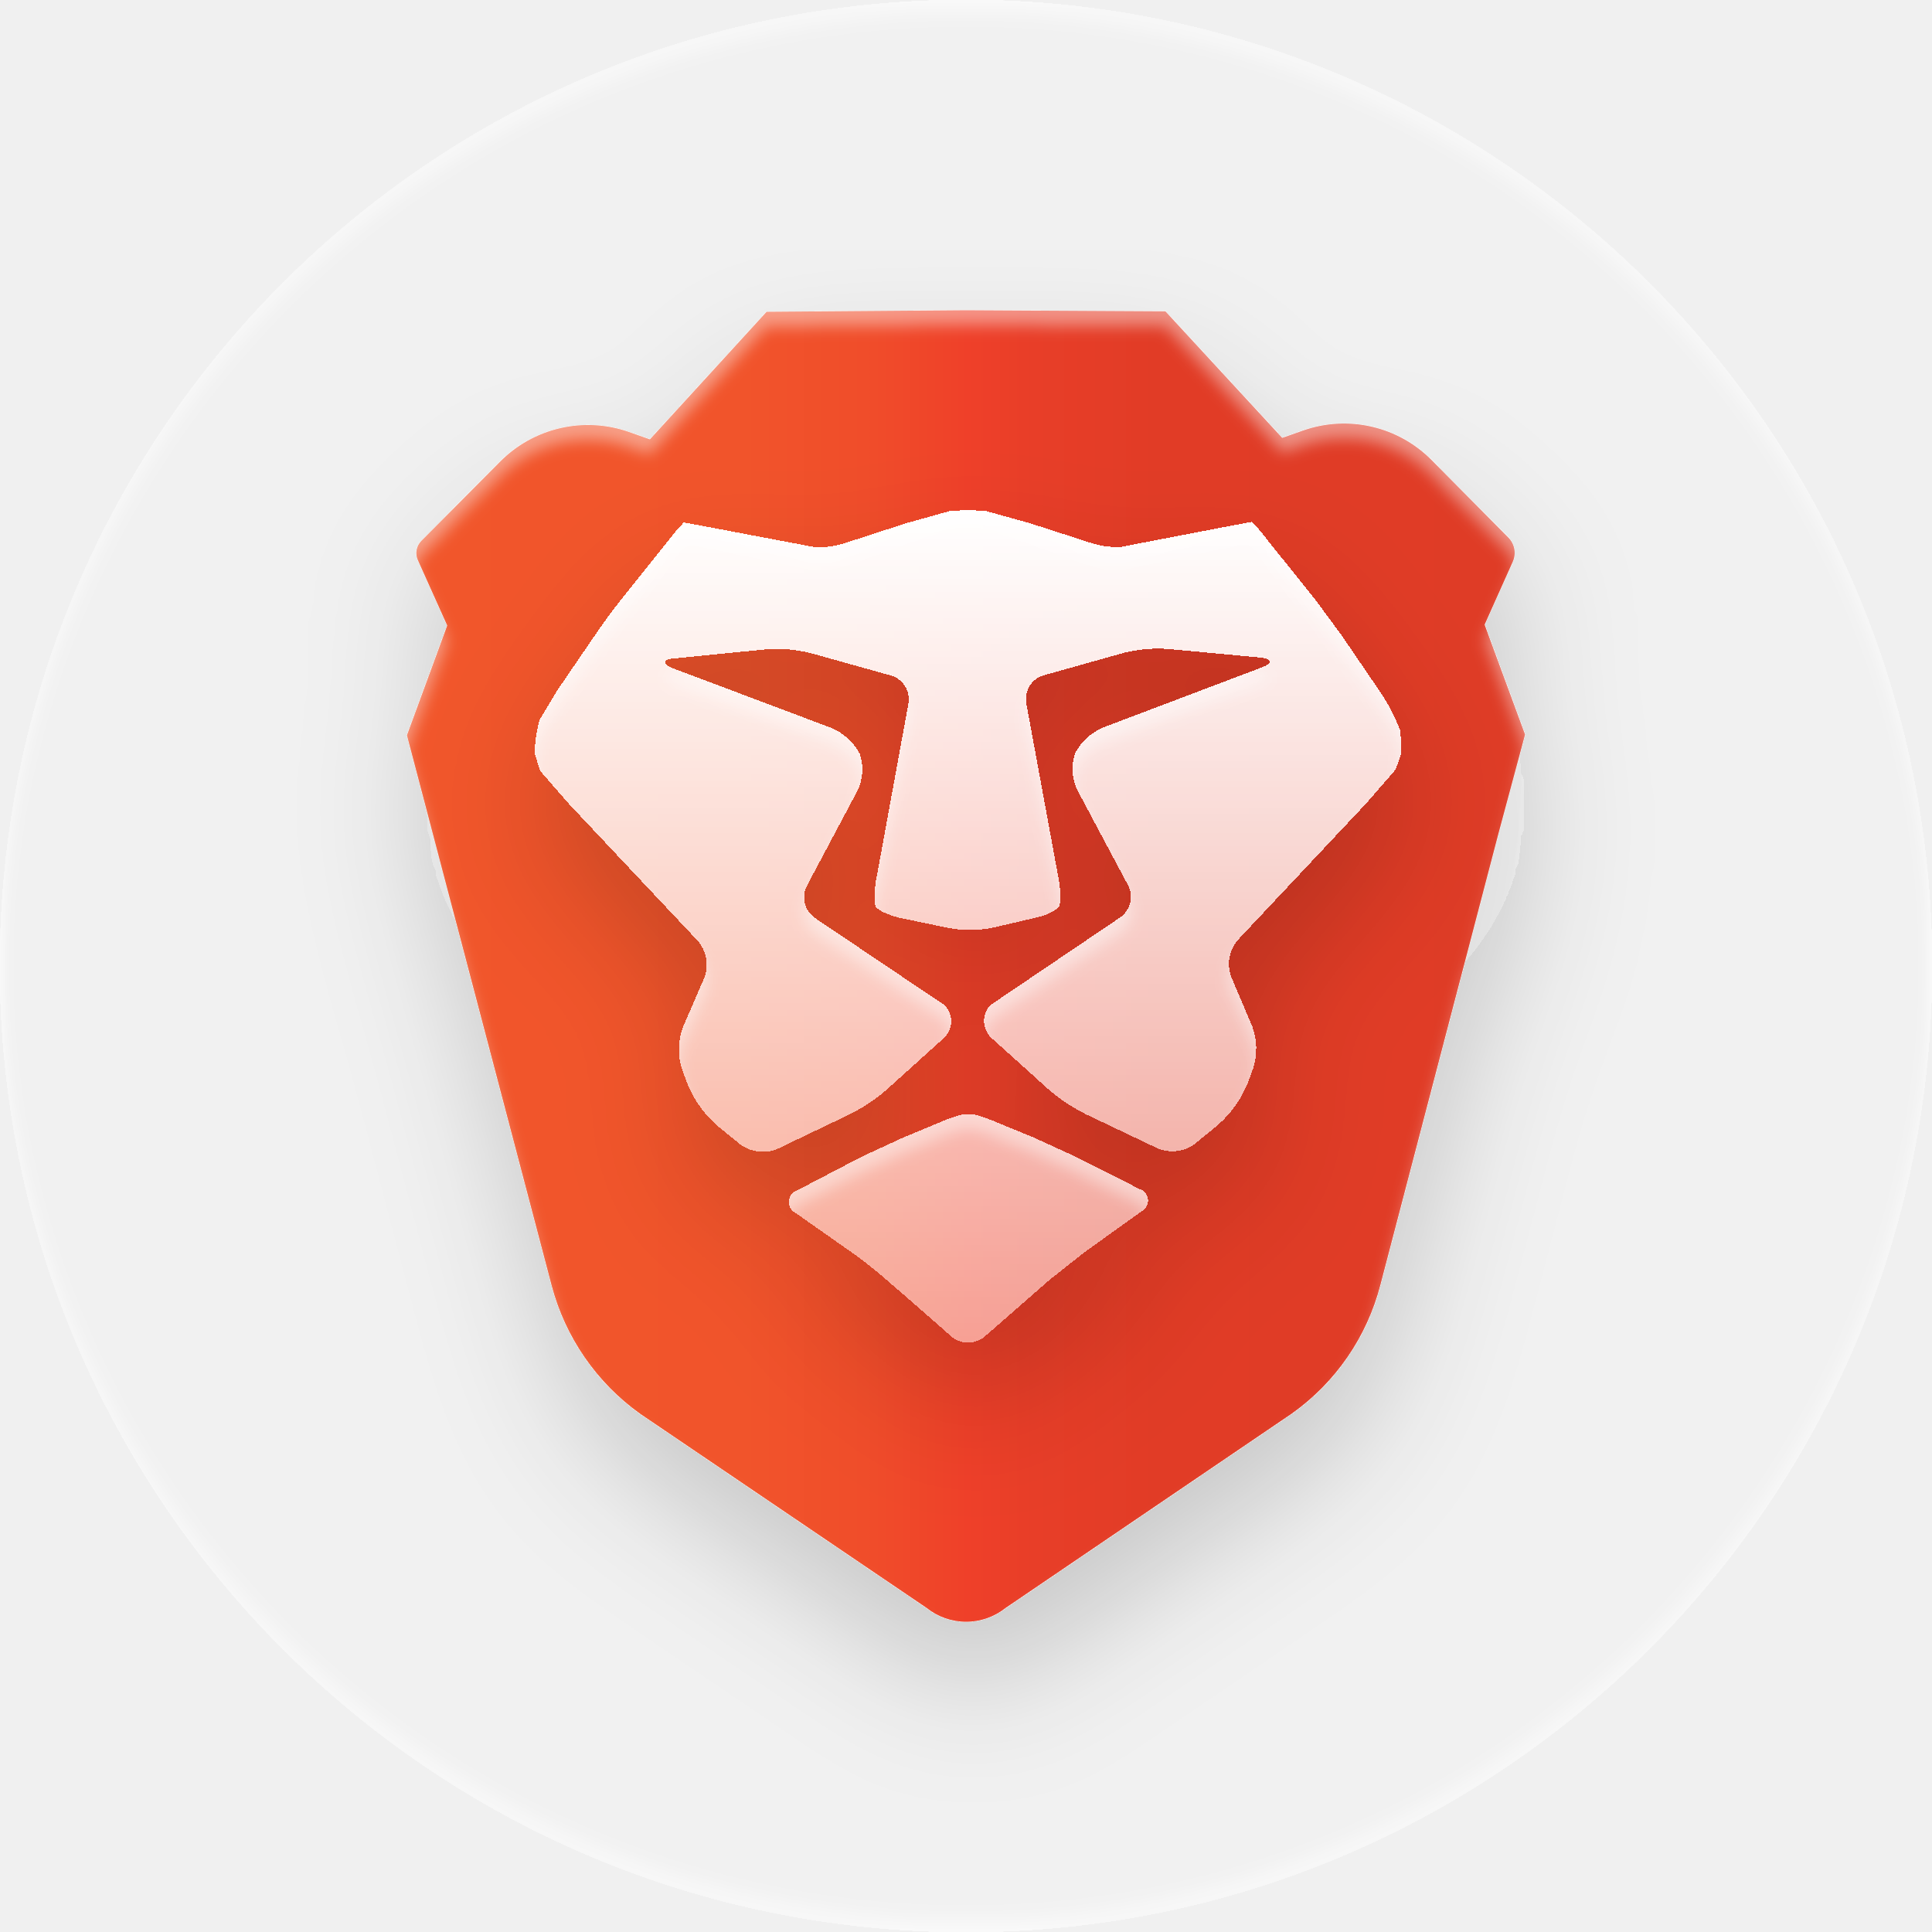
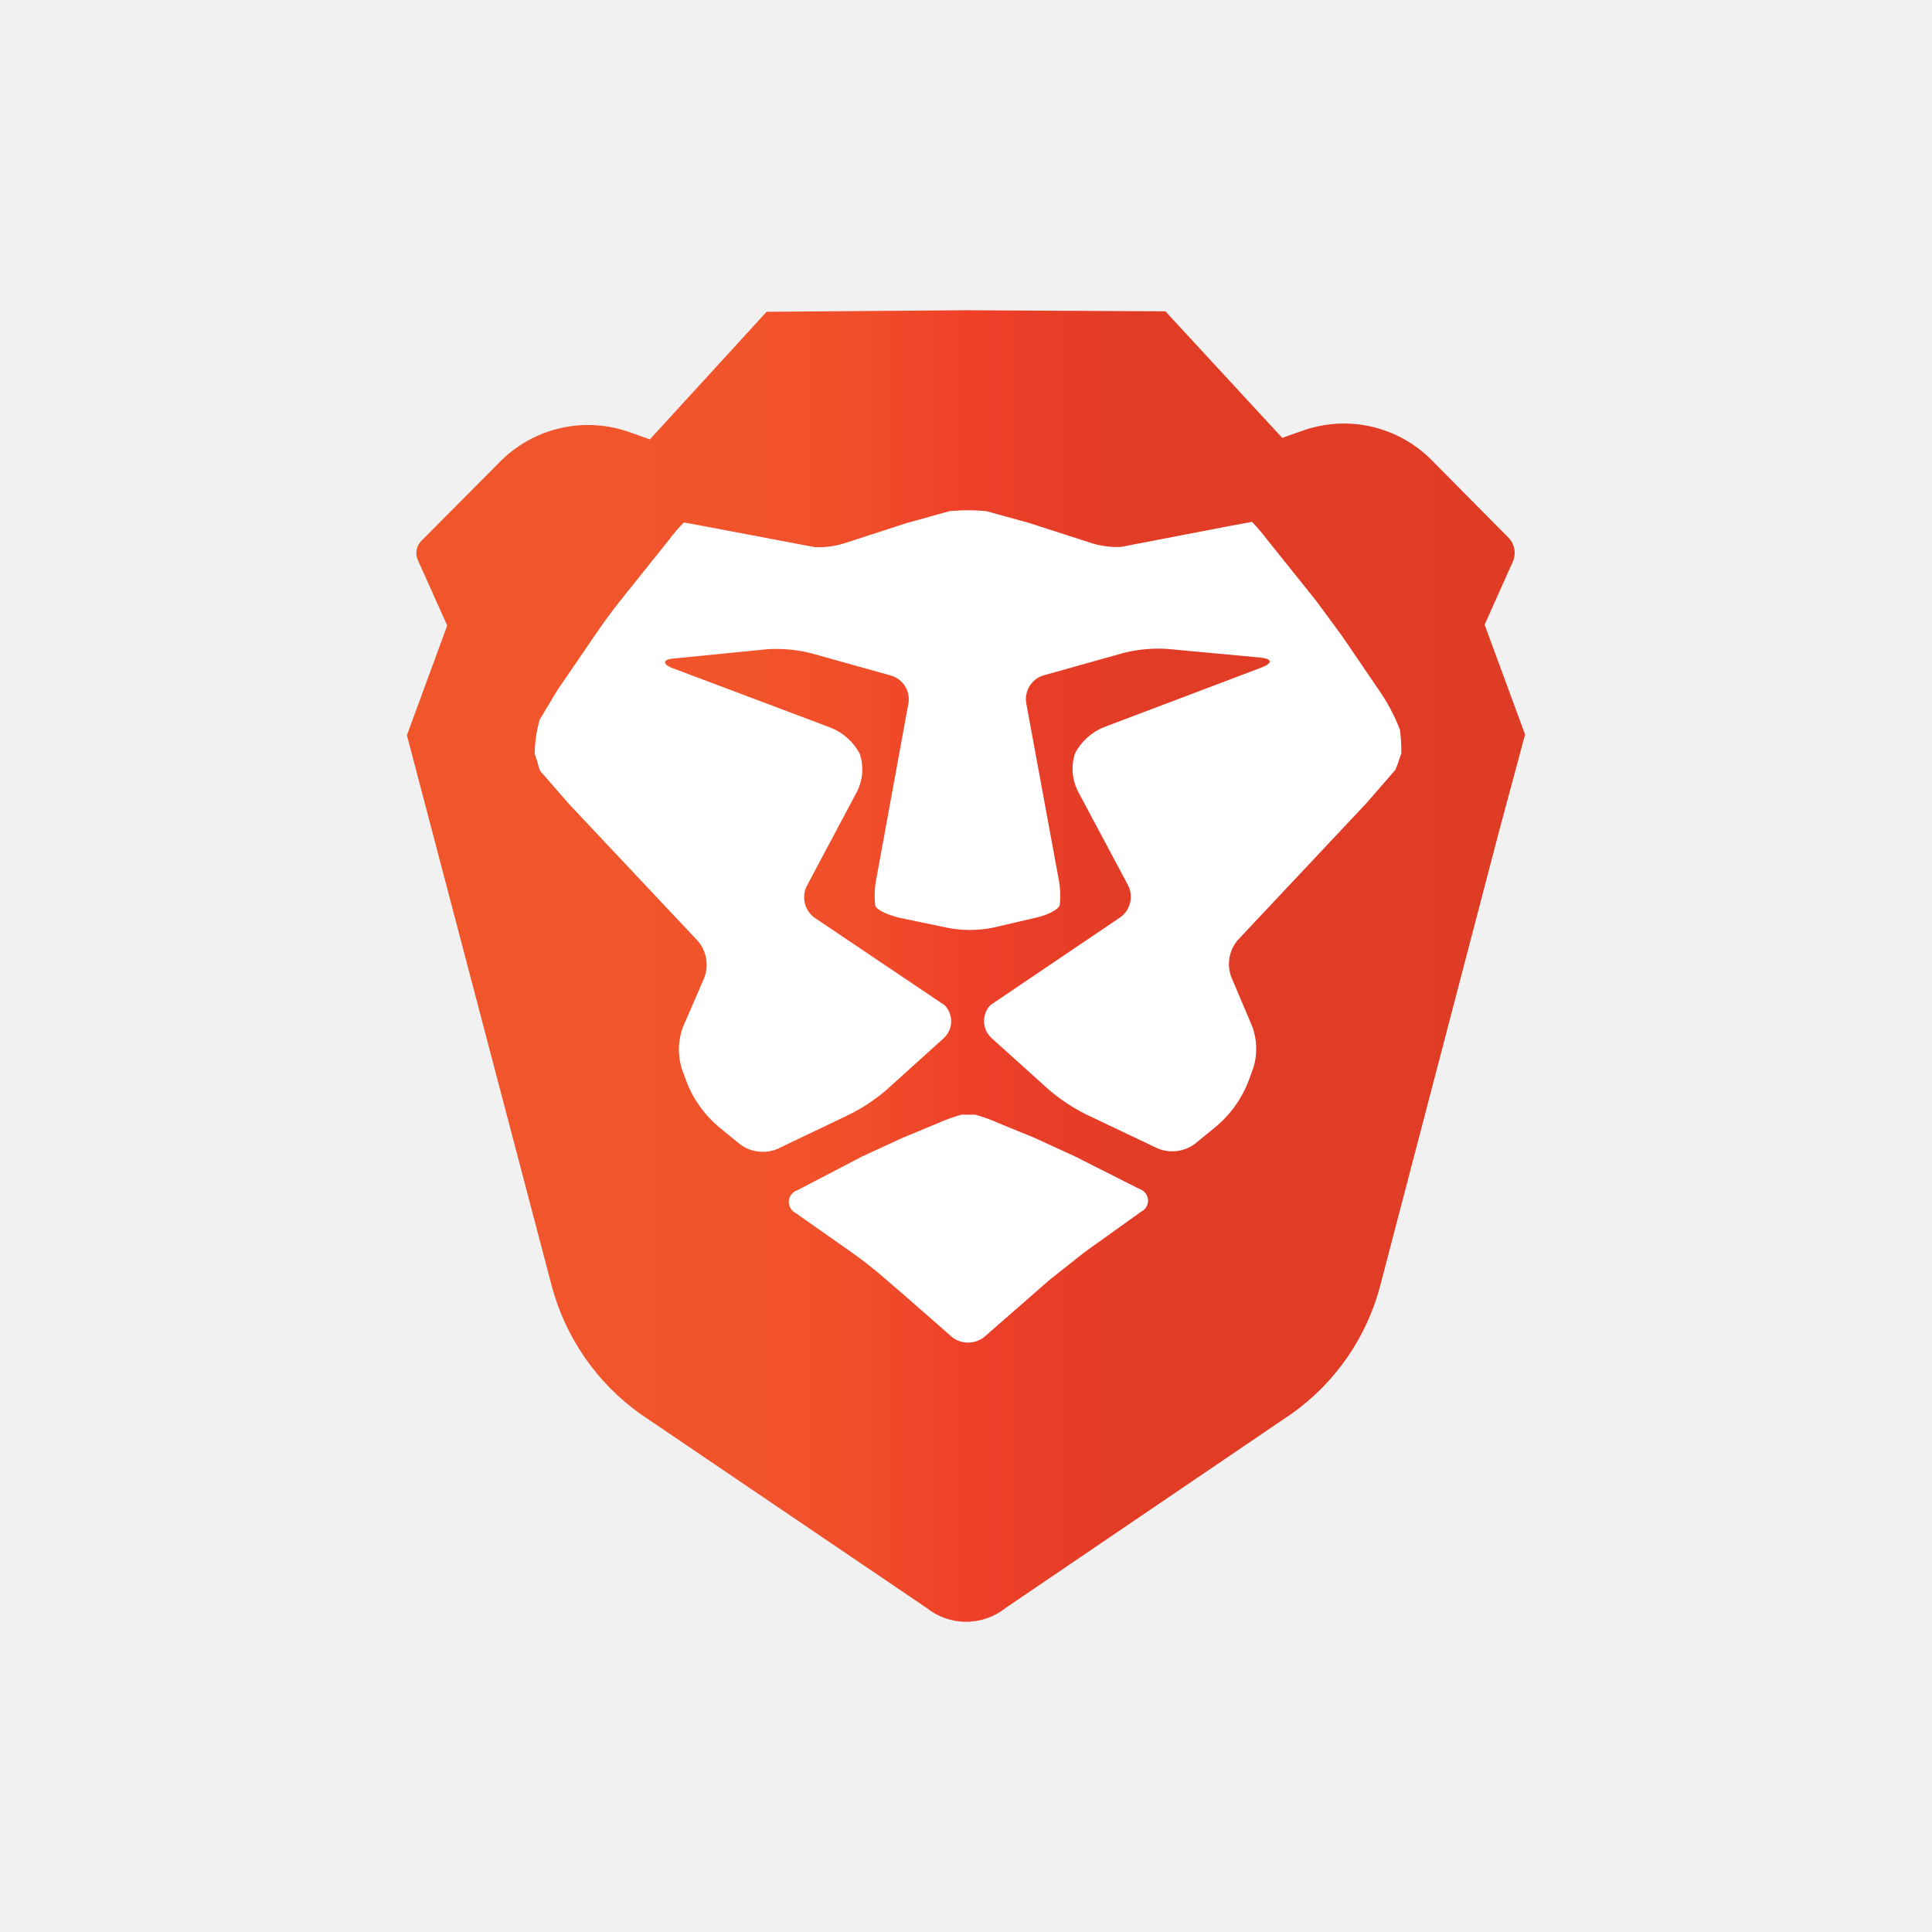
<svg xmlns="http://www.w3.org/2000/svg" width="512" height="512" viewBox="0 0 512 512" fill="none">
-   <g filter="url(#filter0_ii_222_1339)">
-     <rect width="512" height="512" rx="256" fill="white" fill-opacity="0.08" />
-     <g filter="url(#filter1_di_222_1339)">
-       <path d="M404.162 194.657L393.442 165.547L400.91 148.846C401.378 147.792 401.517 146.623 401.312 145.488C401.106 144.354 400.564 143.308 399.756 142.485L379.464 121.996C375.115 117.58 369.6 114.492 363.563 113.09C357.525 111.689 351.214 112.032 345.364 114.081L339.804 116.043L308.847 82.506L256.002 82.214L203.151 82.628L172.228 116.436L166.722 114.488C160.835 112.417 154.479 112.068 148.401 113.483C142.322 114.897 136.773 118.015 132.405 122.472L111.651 143.347C111.005 144.002 110.571 144.836 110.406 145.74C110.241 146.645 110.354 147.579 110.728 148.419L118.515 165.771L107.836 194.854L146.173 340.624C149.796 354.396 158.132 366.462 169.73 374.724L245.548 426.109C248.524 428.489 252.222 429.786 256.033 429.786C259.844 429.786 263.542 428.489 266.518 426.109L342.295 374.65C353.913 366.415 362.243 354.336 365.812 340.549L397.088 220.971L404.162 194.657Z" fill="url(#paint0_linear_222_1339)" />
-       <g filter="url(#filter2_di_222_1339)">
-         <path d="M264.66 297.644C262.656 296.746 260.589 295.997 258.475 295.404H254.748C252.634 295.998 250.567 296.747 248.563 297.644L239.188 301.541L228.597 306.416L211.354 315.404C210.722 315.601 210.164 315.984 209.754 316.504C209.343 317.023 209.099 317.655 209.054 318.315C209.008 318.975 209.163 319.634 209.499 320.205C209.834 320.776 210.334 321.232 210.933 321.514L225.909 332.03C229.077 334.293 232.143 336.728 235.108 339.335L239.324 342.967L248.149 350.686L252.148 354.216C253.384 355.24 254.939 355.8 256.544 355.8C258.149 355.8 259.703 355.24 260.939 354.216L278.176 339.158L287.409 331.847L302.385 321.127C302.979 320.844 303.474 320.388 303.804 319.819C304.134 319.249 304.283 318.594 304.234 317.937C304.184 317.281 303.936 316.656 303.524 316.143C303.112 315.63 302.554 315.254 301.924 315.065L284.707 306.375L274.055 301.494L264.66 297.644ZM370.837 201.155L371.38 199.593C371.408 197.509 371.278 195.426 370.993 193.361C369.563 189.658 367.697 186.14 365.433 182.879L355.691 168.582L348.753 159.159L335.698 142.866C334.505 141.276 333.212 139.764 331.828 138.338H331.557L325.759 139.41L297.063 144.936C294.16 145.07 291.259 144.646 288.516 143.687L272.759 138.595L261.482 135.479C258.172 135.133 254.834 135.133 251.523 135.479L240.22 138.629L224.463 143.748C221.718 144.7 218.818 145.124 215.916 144.997L187.253 139.566L181.456 138.494H181.184C179.795 139.915 178.502 141.428 177.314 143.022L164.28 159.315C161.868 162.37 159.573 165.511 157.396 168.738L147.627 183.035L143.024 190.713C142.186 193.663 141.743 196.71 141.707 199.776L142.25 201.338C142.482 202.338 142.779 203.323 143.139 204.284L150.831 213.11L184.932 249.355C186.065 250.674 186.824 252.274 187.128 253.986C187.433 255.699 187.272 257.461 186.663 259.091L180.94 272.302C179.675 275.798 179.582 279.61 180.675 283.164L181.788 286.232C183.621 291.216 186.76 295.616 190.879 298.968L196.235 303.333C197.629 304.333 199.253 304.964 200.956 305.168C202.659 305.372 204.386 305.143 205.977 304.501L225.026 295.384C228.532 293.646 231.81 291.485 234.789 288.948L250.037 275.187C250.648 274.641 251.144 273.977 251.494 273.235C251.844 272.493 252.041 271.689 252.073 270.869C252.1 270.051 251.964 269.236 251.672 268.472C251.381 267.707 250.94 267.008 250.376 266.416L215.916 243.232C214.612 242.308 213.683 240.946 213.298 239.395C212.913 237.844 213.098 236.206 213.818 234.78L227.165 209.695C227.927 208.161 228.378 206.492 228.495 204.783C228.611 203.074 228.39 201.359 227.844 199.736C226.182 196.638 223.497 194.212 220.247 192.872L178.401 177.122C175.386 176.036 175.549 174.678 178.747 174.488L203.323 172.051C207.176 171.805 211.045 172.148 214.796 173.069L236.18 179.043C237.699 179.5 238.999 180.493 239.841 181.836C240.682 183.18 241.008 184.783 240.756 186.348L232.358 232.247C231.793 234.789 231.654 237.406 231.944 239.994C232.284 241.087 235.155 242.438 238.299 243.205L251.326 245.92C255.11 246.619 258.989 246.619 262.772 245.92L274.49 243.205C277.64 242.526 280.478 241.012 280.837 239.912C281.12 237.326 280.976 234.712 280.41 232.173L271.958 186.287C271.709 184.722 272.036 183.12 272.877 181.777C273.718 180.435 275.017 179.442 276.533 178.982L297.918 172.988C301.668 172.066 305.537 171.723 309.391 171.969L333.967 174.257C337.185 174.556 337.361 175.751 334.333 176.891L292.494 192.73C289.241 194.061 286.559 196.492 284.918 199.6C283.821 202.879 284.065 206.459 285.596 209.559L298.964 234.644C299.687 236.072 299.874 237.711 299.49 239.265C299.106 240.819 298.177 242.183 296.873 243.11L262.48 266.348C261.922 266.93 261.484 267.617 261.192 268.369C260.901 269.122 260.761 269.924 260.781 270.731C260.801 271.538 260.981 272.332 261.31 273.069C261.639 273.806 262.111 274.47 262.698 275.024L262.8 275.119L278.068 288.88C281.044 291.407 284.315 293.566 287.81 295.309L306.859 304.372C308.45 305.016 310.178 305.244 311.881 305.035C313.584 304.825 315.206 304.186 316.594 303.177L321.957 298.798C326.078 295.439 329.216 291.029 331.041 286.035L332.161 282.967C333.252 279.413 333.159 275.601 331.896 272.105L326.289 258.873C325.685 257.242 325.526 255.48 325.831 253.767C326.135 252.055 326.891 250.454 328.02 249.131L362.12 212.845L369.792 204.02C370.2 203.083 370.549 202.122 370.837 201.141V201.155Z" fill="url(#paint1_linear_222_1339)" shape-rendering="crispEdges" />
-       </g>
-     </g>
-   </g>
+   <rect width="512" height="512" rx="256" fill="white" fill-opacity="0.08" />
+   <path d="M404.162 194.658L393.442 165.548L400.91 148.847C401.378 147.793 401.517 146.623 401.312 145.489C401.106 144.355 400.564 143.309 399.756 142.486L379.464 121.997C375.115 117.581 369.6 114.493 363.563 113.091C357.525 111.69 351.214 112.033 345.364 114.082L339.804 116.044L308.847 82.507L256.002 82.215L203.151 82.629L172.228 116.437L166.722 114.489C160.835 112.418 154.479 112.069 148.401 113.484C142.322 114.898 136.773 118.016 132.405 122.473L111.651 143.348C111.005 144.003 110.571 144.837 110.406 145.741C110.241 146.646 110.354 147.58 110.728 148.42L118.515 165.772L107.836 194.855L146.173 340.625C149.796 354.397 158.132 366.463 169.73 374.725L245.548 426.11C248.524 428.49 252.222 429.787 256.033 429.787C259.844 429.787 263.542 428.49 266.518 426.11L342.295 374.651C353.913 366.416 362.243 354.337 365.812 340.55L397.088 220.972L404.162 194.658Z" fill="url(#paint0_linear_563_55)" />
+   <path d="M264.656 297.647C262.652 296.749 260.585 296 258.471 295.407H254.744C252.63 296.001 250.563 296.75 248.559 297.647L239.184 301.544L228.593 306.418L211.35 315.407C210.718 315.604 210.16 315.987 209.75 316.507C209.339 317.026 209.095 317.657 209.05 318.318C209.004 318.978 209.159 319.637 209.495 320.208C209.83 320.779 210.33 321.235 210.929 321.517L225.905 332.033C229.073 334.296 232.139 336.731 235.104 339.338L239.32 342.97L248.145 350.688L252.144 354.219C253.38 355.243 254.935 355.803 256.54 355.803C258.145 355.803 259.699 355.243 260.935 354.219L278.172 339.161L287.405 331.849L302.381 321.13C302.975 320.847 303.47 320.391 303.8 319.822C304.13 319.252 304.28 318.596 304.23 317.94C304.18 317.284 303.932 316.659 303.52 316.146C303.108 315.633 302.55 315.257 301.92 315.067L284.703 306.378L274.052 301.497L264.656 297.647ZM370.833 201.158L371.376 199.596C371.404 197.512 371.274 195.429 370.989 193.364C369.559 189.661 367.693 186.142 365.429 182.882L355.687 168.585L348.749 159.162L335.694 142.869C334.501 141.279 333.208 139.767 331.825 138.34H331.553L325.755 139.413L297.059 144.939C294.156 145.073 291.255 144.649 288.512 143.69L272.755 138.598L261.479 135.482C258.168 135.136 254.83 135.136 251.519 135.482L240.216 138.632L224.459 143.751C221.714 144.703 218.814 145.127 215.912 145L187.249 139.569L181.452 138.497H181.18C179.791 139.918 178.498 141.431 177.311 143.025L164.276 159.318C161.864 162.373 159.569 165.514 157.392 168.741L147.623 183.038L143.02 190.716C142.182 193.666 141.739 196.713 141.703 199.779L142.246 201.341C142.478 202.341 142.775 203.326 143.136 204.287L150.827 213.113L184.928 249.358C186.061 250.677 186.82 252.277 187.124 253.989C187.429 255.702 187.268 257.464 186.659 259.093L180.936 272.305C179.671 275.801 179.578 279.613 180.671 283.167L181.784 286.235C183.617 291.219 186.757 295.619 190.875 298.971L196.231 303.336C197.625 304.336 199.249 304.967 200.952 305.171C202.655 305.375 204.382 305.146 205.973 304.504L225.023 295.387C228.528 293.649 231.807 291.488 234.785 288.951L250.033 275.19C250.645 274.644 251.14 273.98 251.49 273.238C251.84 272.496 252.037 271.692 252.069 270.872C252.096 270.054 251.96 269.239 251.668 268.475C251.377 267.71 250.936 267.011 250.372 266.419L215.912 243.235C214.608 242.311 213.679 240.949 213.294 239.398C212.909 237.847 213.094 236.209 213.814 234.783L227.161 209.698C227.923 208.164 228.375 206.495 228.491 204.786C228.608 203.077 228.386 201.362 227.84 199.739C226.178 196.641 223.494 194.215 220.243 192.875L178.397 177.125C175.383 176.039 175.545 174.681 178.743 174.491L203.319 172.054C207.173 171.808 211.041 172.151 214.792 173.072L236.177 179.046C237.695 179.503 238.995 180.496 239.837 181.839C240.678 183.183 241.004 184.786 240.752 186.351L232.354 232.25C231.79 234.792 231.65 237.409 231.94 239.996C232.28 241.089 235.151 242.44 238.295 243.208L251.322 245.923C255.106 246.622 258.985 246.622 262.768 245.923L274.486 243.208C277.636 242.529 280.474 241.015 280.834 239.915C281.116 237.329 280.972 234.715 280.406 232.176L271.954 186.29C271.705 184.725 272.032 183.123 272.873 181.78C273.714 180.437 275.013 179.445 276.529 178.985L297.914 172.991C301.665 172.069 305.533 171.726 309.387 171.972L333.963 174.26C337.181 174.559 337.357 175.754 334.33 176.894L292.49 192.733C289.237 194.064 286.556 196.495 284.914 199.603C283.817 202.882 284.061 206.462 285.593 209.562L298.96 234.647C299.683 236.074 299.87 237.714 299.486 239.268C299.102 240.822 298.174 242.186 296.869 243.113L262.477 266.351C261.918 266.933 261.48 267.62 261.188 268.372C260.897 269.125 260.757 269.927 260.777 270.734C260.797 271.541 260.977 272.335 261.306 273.072C261.635 273.809 262.107 274.473 262.694 275.027L262.796 275.122L278.064 288.883C281.04 291.41 284.311 293.569 287.806 295.312L306.855 304.375C308.446 305.019 310.174 305.246 311.877 305.037C313.581 304.828 315.202 304.189 316.59 303.18L321.954 298.801C326.074 295.442 329.212 291.032 331.037 286.038L332.157 282.97C333.248 279.416 333.155 275.604 331.892 272.108L326.285 258.876C325.681 257.245 325.523 255.483 325.827 253.77C326.131 252.058 326.887 250.457 328.016 249.134L362.116 212.848L369.788 204.022C370.196 203.086 370.546 202.124 370.833 201.144V201.158Z" fill="white" />
  <defs>
-     <filter id="filter0_ii_222_1339" x="0" y="-4" width="512" height="520" filterUnits="userSpaceOnUse" color-interpolation-filters="sRGB">
-       <feFlood flood-opacity="0" result="BackgroundImageFix" />
-       <feBlend mode="normal" in="SourceGraphic" in2="BackgroundImageFix" result="shape" />
-       <feColorMatrix in="SourceAlpha" type="matrix" values="0 0 0 0 0 0 0 0 0 0 0 0 0 0 0 0 0 0 127 0" result="hardAlpha" />
-       <feOffset dy="4" />
-       <feGaussianBlur stdDeviation="2" />
-       <feComposite in2="hardAlpha" operator="arithmetic" k2="-1" k3="1" />
-       <feColorMatrix type="matrix" values="0 0 0 0 1 0 0 0 0 1 0 0 0 0 1 0 0 0 0.43 0" />
-       <feBlend mode="normal" in2="shape" result="effect1_innerShadow_222_1339" />
-       <feColorMatrix in="SourceAlpha" type="matrix" values="0 0 0 0 0 0 0 0 0 0 0 0 0 0 0 0 0 0 127 0" result="hardAlpha" />
-       <feOffset dy="-4" />
-       <feGaussianBlur stdDeviation="2" />
-       <feComposite in2="hardAlpha" operator="arithmetic" k2="-1" k3="1" />
-       <feColorMatrix type="matrix" values="0 0 0 0 1 0 0 0 0 1 0 0 0 0 1 0 0 0 0.43 0" />
-       <feBlend mode="normal" in2="effect1_innerShadow_222_1339" result="effect2_innerShadow_222_1339" />
-     </filter>
-     <filter id="filter1_di_222_1339" x="77.036" y="66.414" width="361.926" height="413.172" filterUnits="userSpaceOnUse" color-interpolation-filters="sRGB">
-       <feFlood flood-opacity="0" result="BackgroundImageFix" />
-       <feColorMatrix in="SourceAlpha" type="matrix" values="0 0 0 0 0 0 0 0 0 0 0 0 0 0 0 0 0 0 127 0" result="hardAlpha" />
-       <feOffset dx="2" dy="17" />
-       <feGaussianBlur stdDeviation="16.4" />
-       <feComposite in2="hardAlpha" operator="out" />
-       <feColorMatrix type="matrix" values="0 0 0 0 0 0 0 0 0 0 0 0 0 0 0 0 0 0 0.17 0" />
-       <feBlend mode="normal" in2="BackgroundImageFix" result="effect1_dropShadow_222_1339" />
-       <feBlend mode="normal" in="SourceGraphic" in2="effect1_dropShadow_222_1339" result="shape" />
-       <feColorMatrix in="SourceAlpha" type="matrix" values="0 0 0 0 0 0 0 0 0 0 0 0 0 0 0 0 0 0 127 0" result="hardAlpha" />
-       <feOffset dy="4" />
-       <feGaussianBlur stdDeviation="2" />
-       <feComposite in2="hardAlpha" operator="arithmetic" k2="-1" k3="1" />
-       <feColorMatrix type="matrix" values="0 0 0 0 1 0 0 0 0 1 0 0 0 0 1 0 0 0 0.43 0" />
-       <feBlend mode="normal" in2="shape" result="effect2_innerShadow_222_1339" />
-     </filter>
-     <filter id="filter2_di_222_1339" x="110.907" y="119.42" width="295.276" height="286.18" filterUnits="userSpaceOnUse" color-interpolation-filters="sRGB">
-       <feFlood flood-opacity="0" result="BackgroundImageFix" />
-       <feColorMatrix in="SourceAlpha" type="matrix" values="0 0 0 0 0 0 0 0 0 0 0 0 0 0 0 0 0 0 127 0" result="hardAlpha" />
-       <feOffset dx="2" dy="17" />
-       <feGaussianBlur stdDeviation="16.4" />
-       <feComposite in2="hardAlpha" operator="out" />
-       <feColorMatrix type="matrix" values="0 0 0 0 0 0 0 0 0 0 0 0 0 0 0 0 0 0 0.17 0" />
-       <feBlend mode="normal" in2="BackgroundImageFix" result="effect1_dropShadow_222_1339" />
-       <feBlend mode="normal" in="SourceGraphic" in2="effect1_dropShadow_222_1339" result="shape" />
-       <feColorMatrix in="SourceAlpha" type="matrix" values="0 0 0 0 0 0 0 0 0 0 0 0 0 0 0 0 0 0 127 0" result="hardAlpha" />
-       <feOffset dy="4" />
-       <feGaussianBlur stdDeviation="2" />
-       <feComposite in2="hardAlpha" operator="arithmetic" k2="-1" k3="1" />
-       <feColorMatrix type="matrix" values="0 0 0 0 1 0 0 0 0 1 0 0 0 0 1 0 0 0 0.43 0" />
-       <feBlend mode="normal" in2="shape" result="effect2_innerShadow_222_1339" />
-     </filter>
-     <linearGradient id="paint0_linear_222_1339" x1="107.816" y1="255.549" x2="404.404" y2="255.549" gradientUnits="userSpaceOnUse">
+     <linearGradient id="paint0_linear_563_55" x1="107.816" y1="255.55" x2="404.404" y2="255.55" gradientUnits="userSpaceOnUse">
      <stop stop-color="#F1562B" />
      <stop offset="0.3" stop-color="#F1542B" />
      <stop offset="0.41" stop-color="#F04D2A" />
      <stop offset="0.49" stop-color="#EF4229" />
      <stop offset="0.5" stop-color="#EF4029" />
      <stop offset="0.56" stop-color="#E83E28" />
      <stop offset="0.67" stop-color="#E13C26" />
      <stop offset="1" stop-color="#DF3C26" />
    </linearGradient>
-     <linearGradient id="paint1_linear_222_1339" x1="256.545" y1="135.22" x2="256.545" y2="355.8" gradientUnits="userSpaceOnUse">
-       <stop stop-color="white" />
-       <stop offset="1" stop-color="white" stop-opacity="0.5" />
-     </linearGradient>
  </defs>
</svg>
